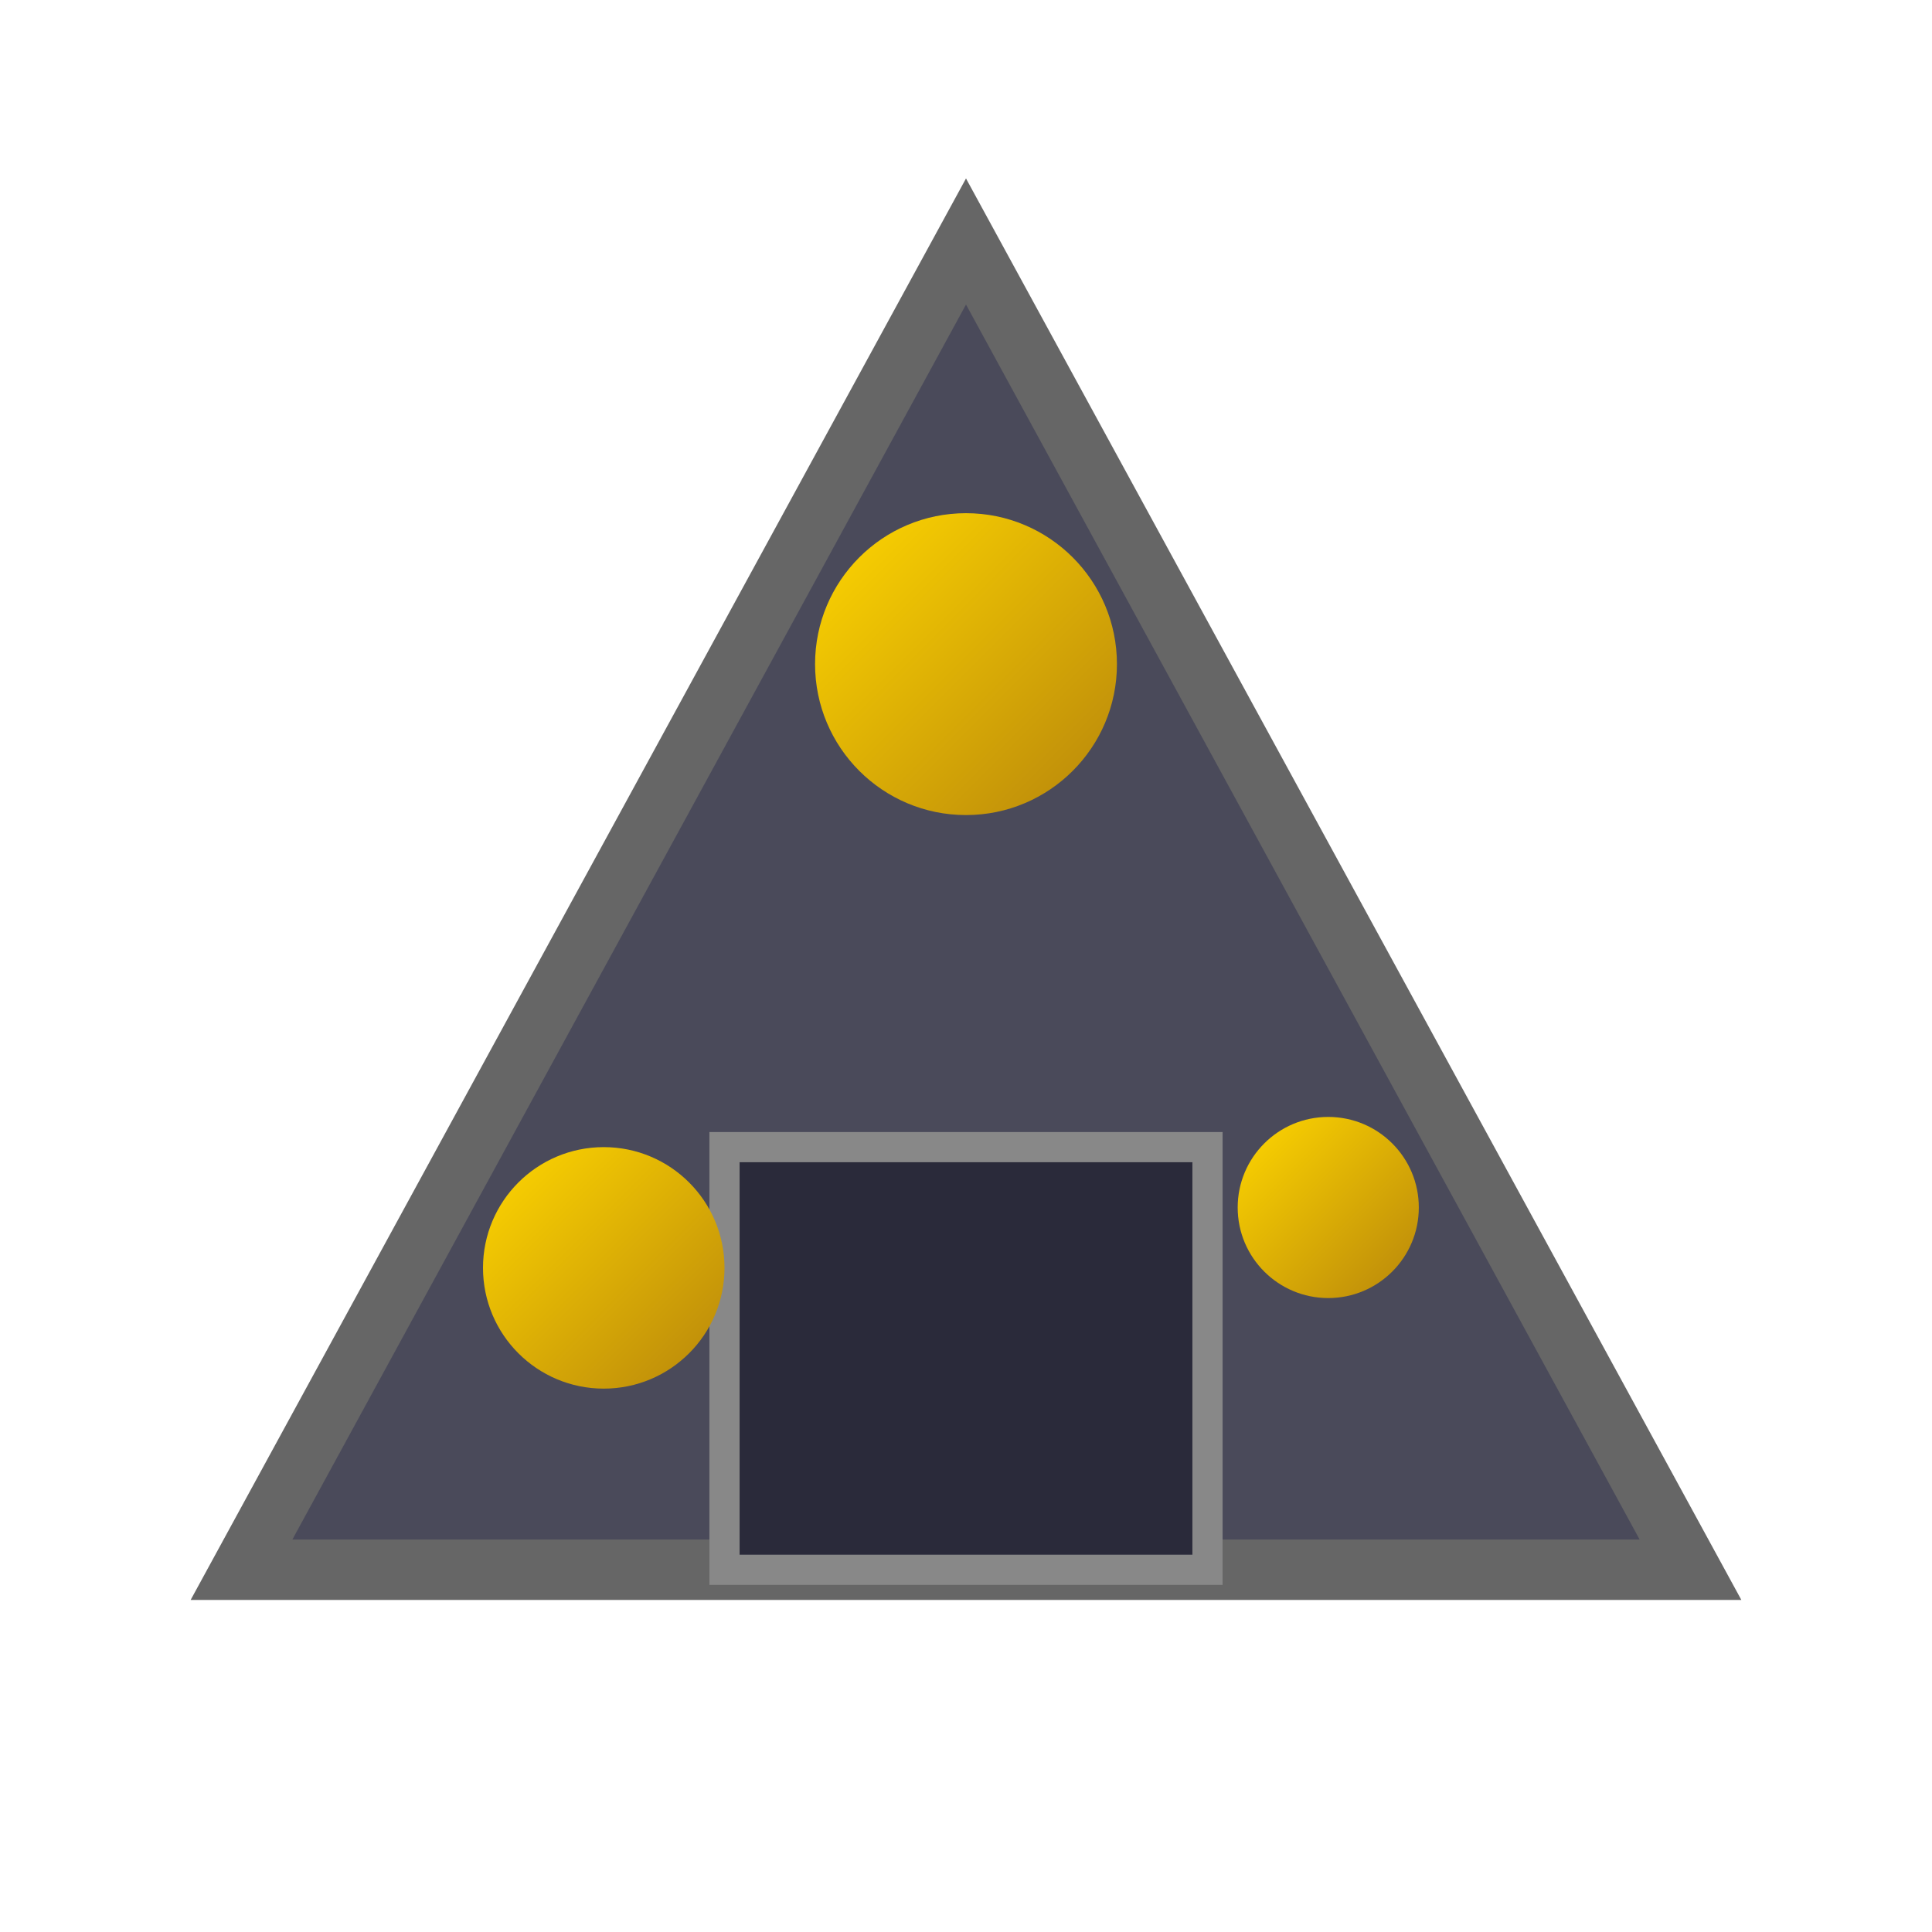
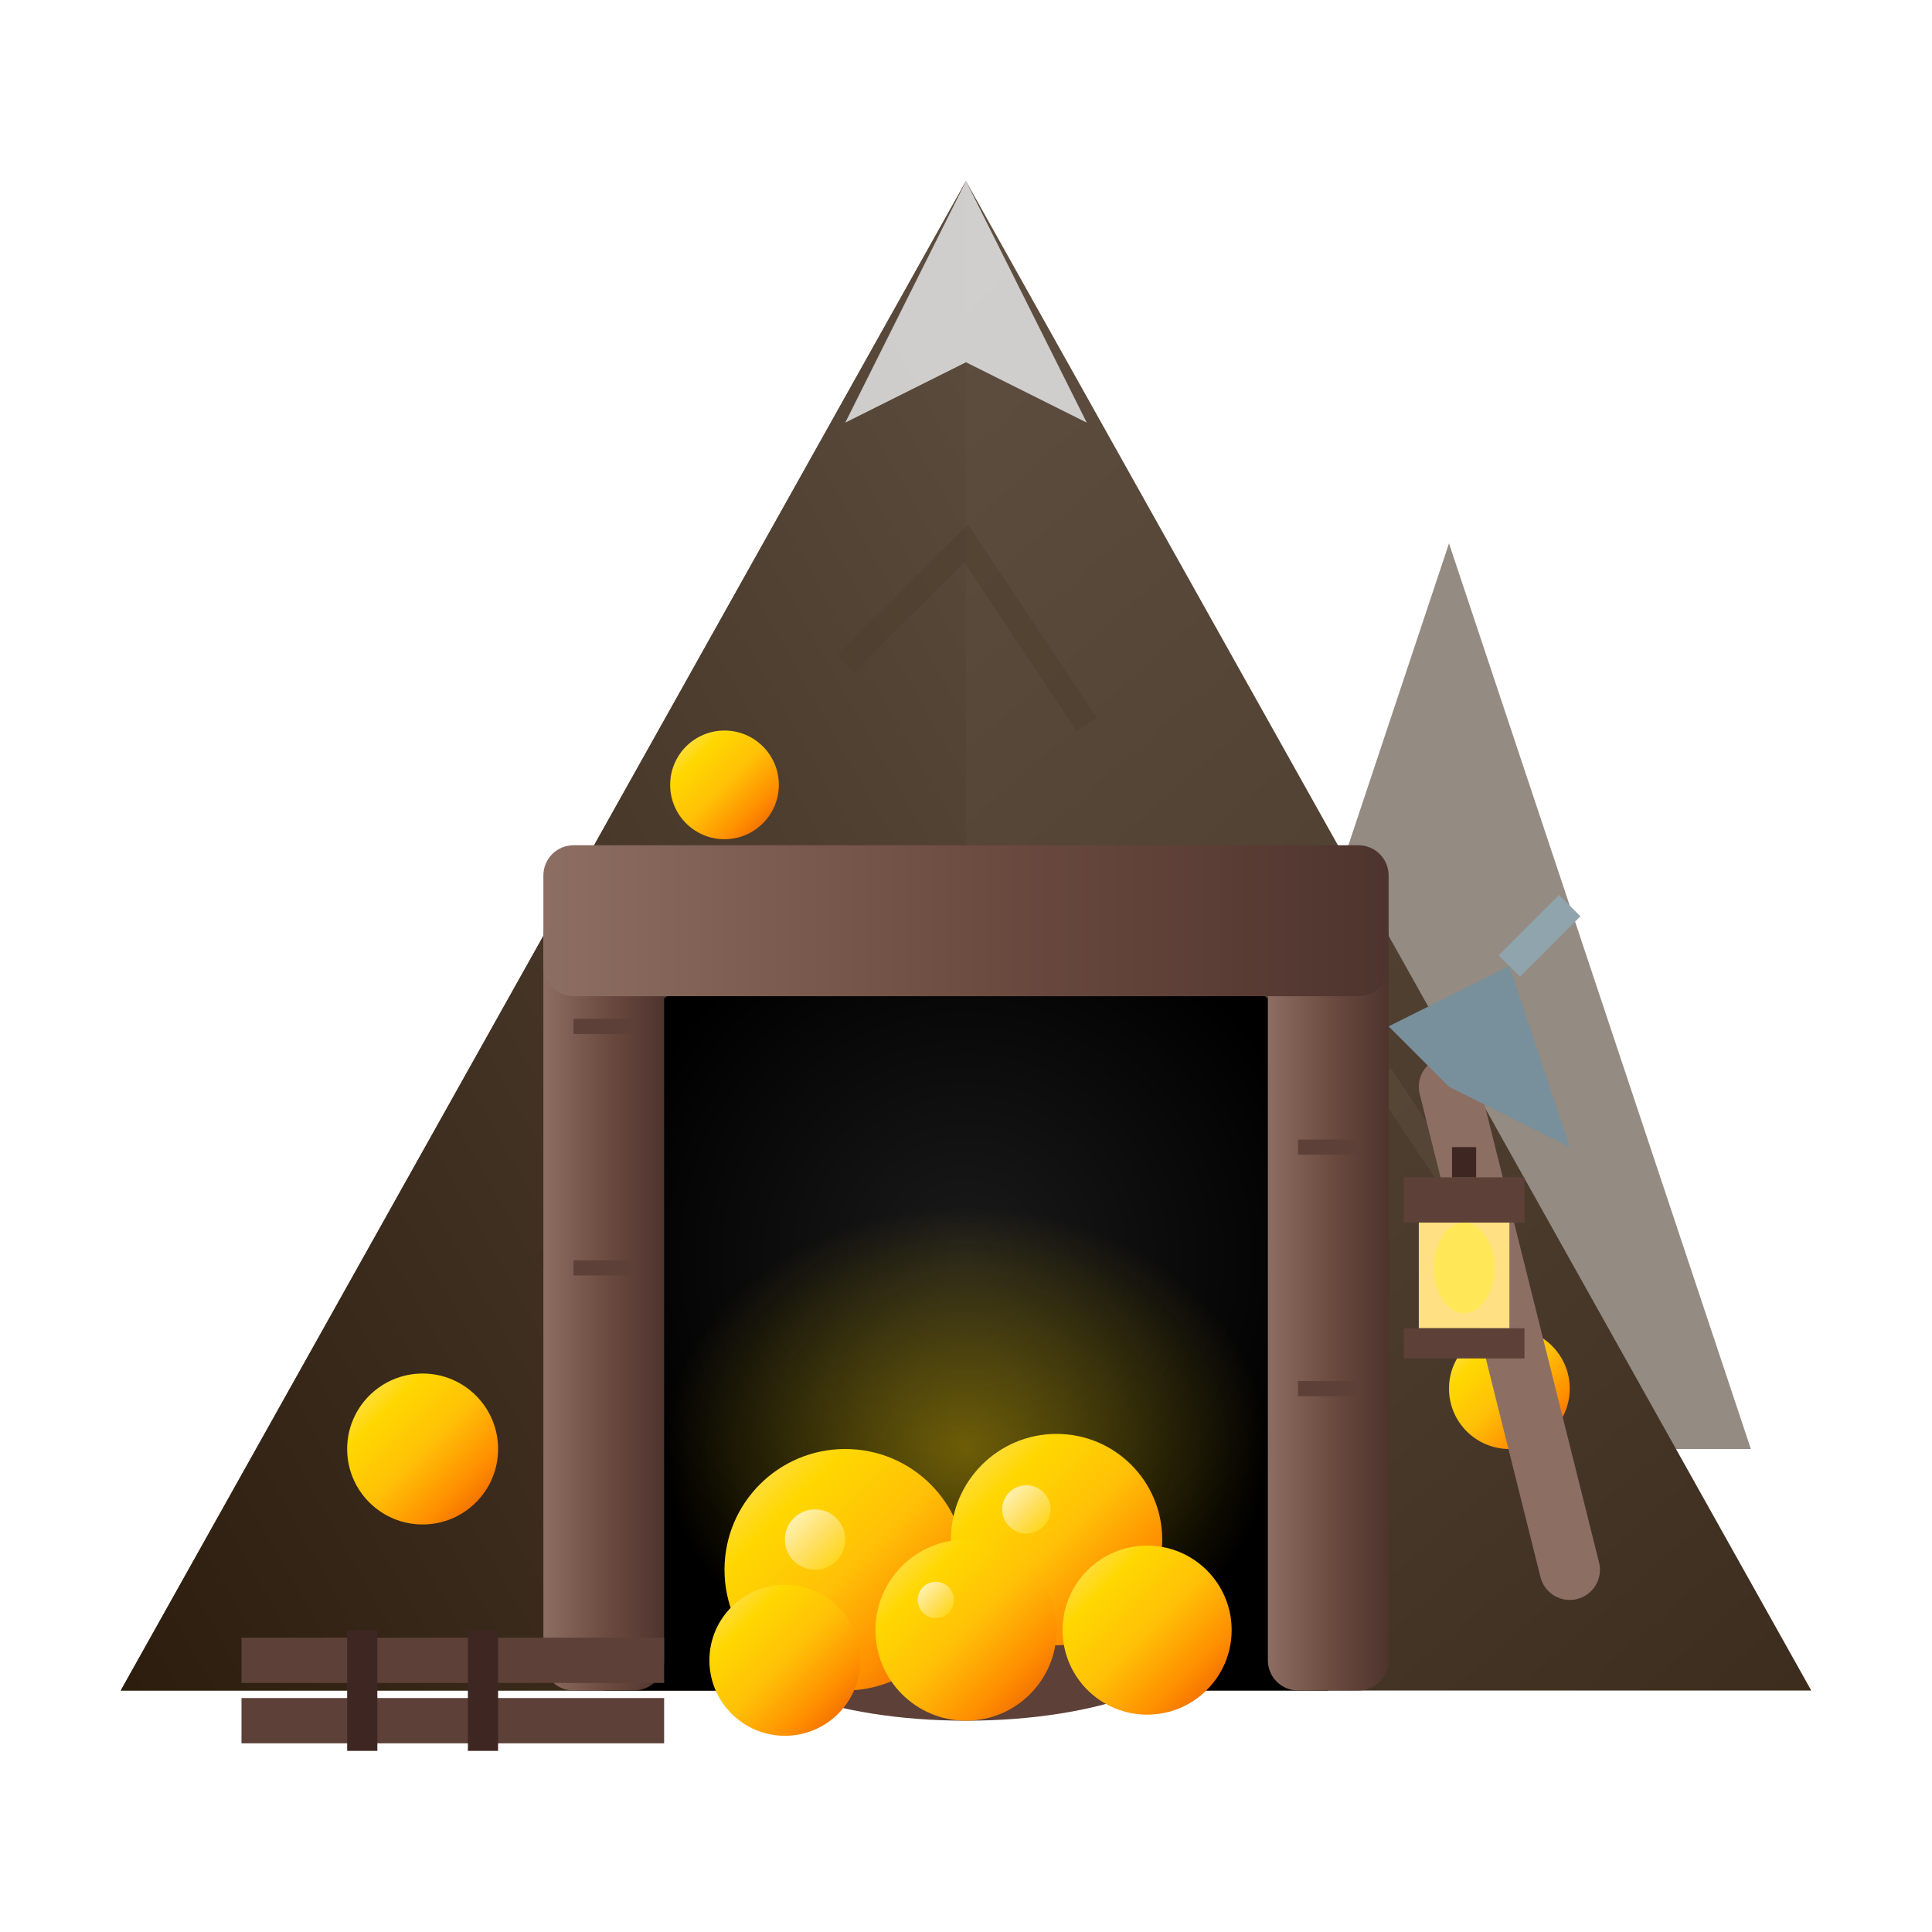
<svg xmlns="http://www.w3.org/2000/svg" viewBox="0 0 64 64" width="64" height="64">
  <defs>
-     <linearGradient id="goldGrad" x1="0%" y1="0%" x2="100%" y2="100%">
-       <stop offset="0%" style="stop-color:#FFD700" />
-       <stop offset="100%" style="stop-color:#B8860B" />
+     <linearGradient id="mountainRock" x1="0%" y1="0%" x2="100%" y2="100%">
+       <stop offset="0%" style="stop-color:#6D5D4E" />
+       <stop offset="30%" style="stop-color:#5D4D3E" />
+       <stop offset="70%" style="stop-color:#4D3D2E" />
+       <stop offset="100%" style="stop-color:#3D2D1E" />
    </linearGradient>
+     <linearGradient id="mountainShadow" x1="100%" y1="0%" x2="0%" y2="100%">
+       <stop offset="0%" style="stop-color:#5D4D3E" />
+       <stop offset="100%" style="stop-color:#2D1D0E" />
+     </linearGradient>
+     <linearGradient id="goldNugget" x1="0%" y1="0%" x2="100%" y2="100%">
+       <stop offset="0%" style="stop-color:#FFE57F" />
+       <stop offset="25%" style="stop-color:#FFD700" />
+       <stop offset="50%" style="stop-color:#FFC107" />
+       <stop offset="75%" style="stop-color:#FF8F00" />
+       <stop offset="100%" style="stop-color:#E65100" />
+     </linearGradient>
+     <linearGradient id="goldShine" x1="0%" y1="0%" x2="100%" y2="100%">
+       <stop offset="0%" style="stop-color:#FFFFFF" />
+       <stop offset="50%" style="stop-color:#FFE57F" />
+       <stop offset="100%" style="stop-color:#FFD700" />
+     </linearGradient>
+     <linearGradient id="woodBeam" x1="0%" y1="0%" x2="100%" y2="0%">
+       <stop offset="0%" style="stop-color:#8D6E63" />
+       <stop offset="50%" style="stop-color:#6D4C41" />
+       <stop offset="100%" style="stop-color:#4E342E" />
+     </linearGradient>
+     <radialGradient id="caveDepth" cx="50%" cy="40%" r="50%">
+       <stop offset="0%" style="stop-color:#1A1A1A" />
+       <stop offset="100%" style="stop-color:#000000" />
+     </radialGradient>
+     <radialGradient id="goldGlow" cx="50%" cy="50%" r="50%">
+       <stop offset="0%" style="stop-color:#FFD700" stop-opacity="0.4" />
+       <stop offset="100%" style="stop-color:#FFD700" stop-opacity="0" />
+     </radialGradient>
  </defs>
-   <polygon points="32,8 56,52 8,52" fill="#4A4A5A" stroke="#666" stroke-width="2" />
-   <rect x="24" y="38" width="16" height="14" fill="#2A2A3A" stroke="#888" />
-   <circle cx="20" cy="42" r="4" fill="url(#goldGrad)" />
-   <circle cx="44" cy="40" r="3" fill="url(#goldGrad)" />
-   <circle cx="32" cy="22" r="5" fill="url(#goldGrad)" />
+   <polygon points="48,18 58,48 38,48" fill="#4D3D2E" opacity="0.6" />
+   <polygon points="32,6 60,56 4,56" fill="url(#mountainRock)" />
+   <polygon points="32,6 4,56 24,56 32,28" fill="url(#mountainShadow)" />
+   <path d="M18 42 L22 38 L26 44" stroke="#3D2D1E" stroke-width="0.8" fill="none" opacity="0.6" />
+   <path d="M42 40 L46 36 L50 42" stroke="#5D4D3E" stroke-width="0.8" fill="none" opacity="0.5" />
+   <path d="M28 22 L32 18 L36 24" stroke="#4D3D2E" stroke-width="0.8" fill="none" opacity="0.5" />
+   <polygon points="32,6 28,14 32,12 36,14" fill="#ECEFF1" opacity="0.8" />
+   <path d="M20 56 L20 38 Q20 32, 26 32 L38 32 Q44 32, 44 38 L44 56 Z" fill="url(#caveDepth)" />
+   <rect x="18" y="30" width="4" height="26" fill="url(#woodBeam)" rx="1" />
+   <rect x="42" y="30" width="4" height="26" fill="url(#woodBeam)" rx="1" />
+   <rect x="18" y="28" width="28" height="5" fill="url(#woodBeam)" rx="1" />
+   <line x1="19" y1="34" x2="21" y2="34" stroke="#5D4037" stroke-width="0.5" />
+   <line x1="19" y1="42" x2="21" y2="42" stroke="#5D4037" stroke-width="0.5" />
+   <line x1="43" y1="38" x2="45" y2="38" stroke="#5D4037" stroke-width="0.5" />
+   <line x1="43" y1="46" x2="45" y2="46" stroke="#5D4037" stroke-width="0.5" />
+   <ellipse cx="32" cy="48" rx="10" ry="8" fill="url(#goldGlow)" />
+   <ellipse cx="32" cy="54" rx="8" ry="3" fill="#5D4037" />
+   <circle cx="28" cy="52" r="4" fill="url(#goldNugget)" />
+   <circle cx="35" cy="51" r="3.5" fill="url(#goldNugget)" />
+   <circle cx="32" cy="54" r="3" fill="url(#goldNugget)" />
+   <circle cx="26" cy="55" r="2.5" fill="url(#goldNugget)" />
+   <circle cx="38" cy="54" r="2.8" fill="url(#goldNugget)" />
+   <circle cx="27" cy="51" r="1" fill="url(#goldShine)" opacity="0.8" />
+   <circle cx="34" cy="50" r="0.8" fill="url(#goldShine)" opacity="0.8" />
+   <circle cx="31" cy="53" r="0.6" fill="url(#goldShine)" opacity="0.8" />
+   <circle cx="14" cy="48" r="2.5" fill="url(#goldNugget)" />
+   <circle cx="50" cy="46" r="2" fill="url(#goldNugget)" />
+   <circle cx="24" cy="26" r="1.8" fill="url(#goldNugget)" />
+   <line x1="48" y1="36" x2="52" y2="52" stroke="#8D6E63" stroke-width="2" stroke-linecap="round" />
+   <path d="M46 34 L50 32 L52 38 L48 36 Z" fill="#78909C" />
+   <path d="M50 32 L52 30" stroke="#90A4AE" stroke-width="1" />
+   <line x1="22" y1="55" x2="8" y2="55" stroke="#5D4037" stroke-width="1.5" />
+   <line x1="22" y1="57" x2="8" y2="57" stroke="#5D4037" stroke-width="1.5" />
+   <line x1="12" y1="54" x2="12" y2="58" stroke="#3E2723" stroke-width="1" />
+   <line x1="16" y1="54" x2="16" y2="58" stroke="#3E2723" stroke-width="1" />
+   <rect x="47" y="40" width="3" height="4" fill="#FFE082" />
+   <rect x="46.5" y="39" width="4" height="1.5" fill="#5D4037" />
+   <rect x="46.5" y="44" width="4" height="1" fill="#5D4037" />
+   <line x1="48.5" y1="38" x2="48.5" y2="39" stroke="#3E2723" stroke-width="0.8" />
+   <ellipse cx="48.5" cy="42" rx="1" ry="1.5" fill="#FFEB3B" opacity="0.6" />
</svg>
